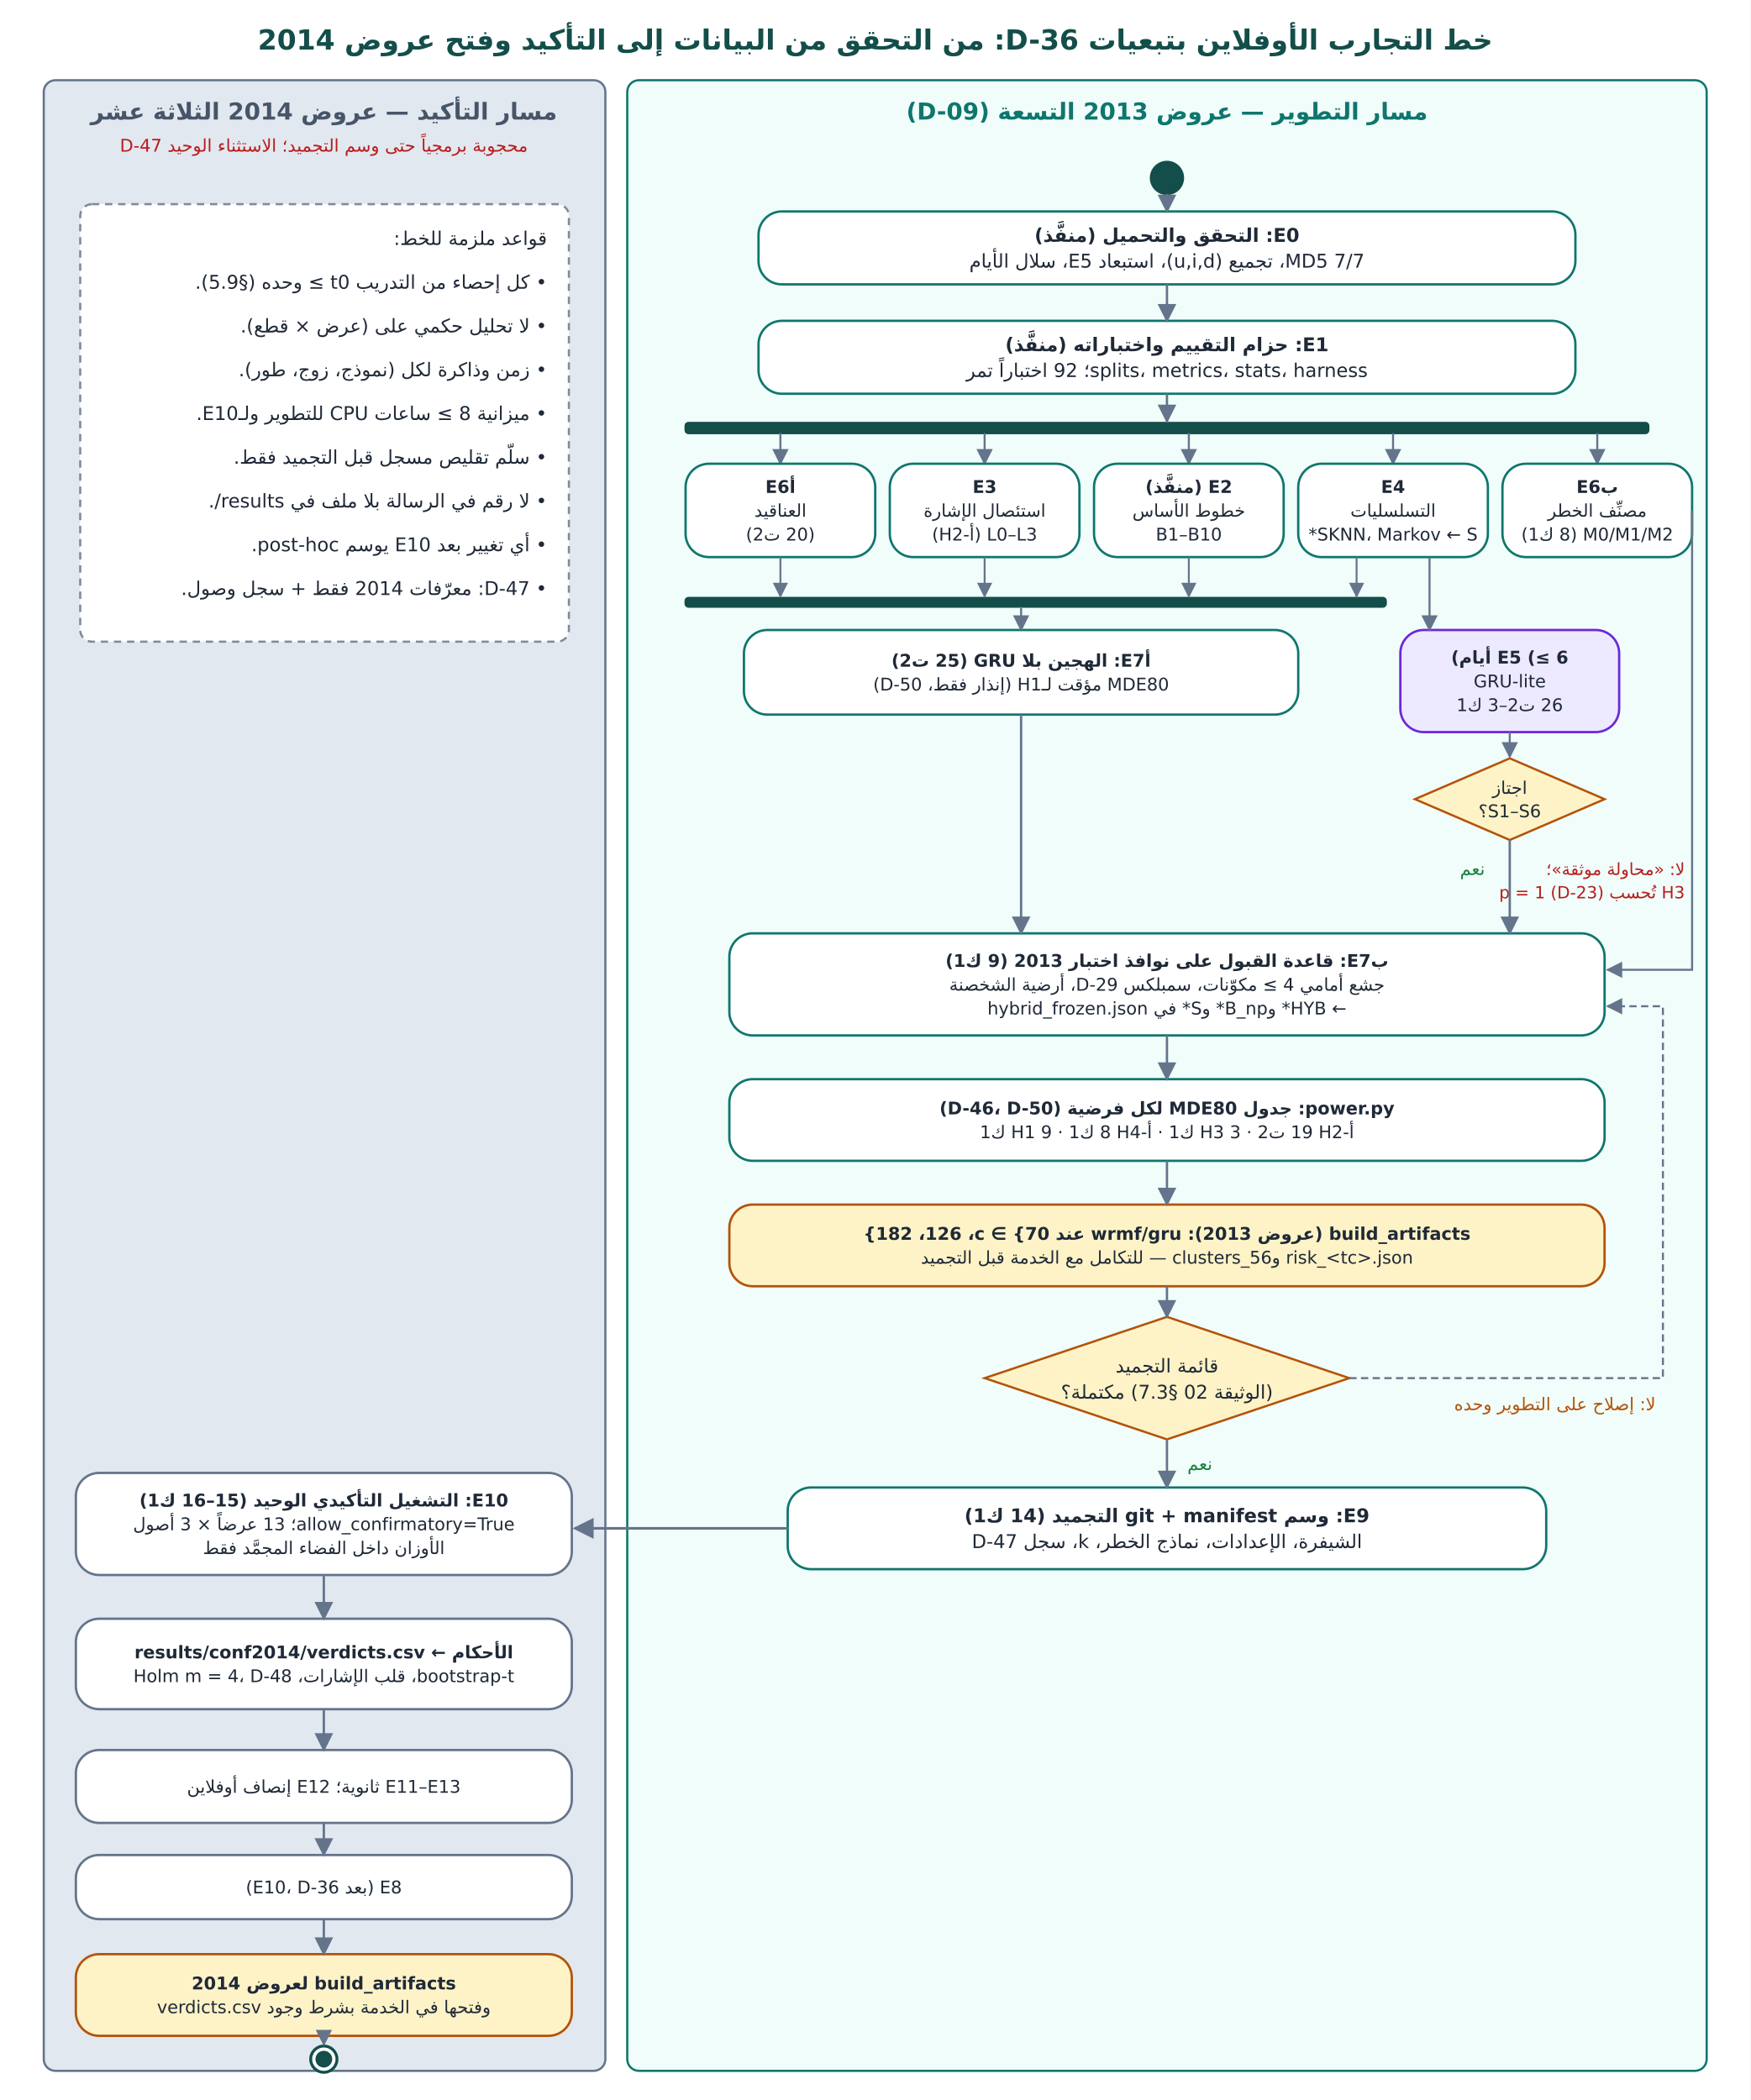
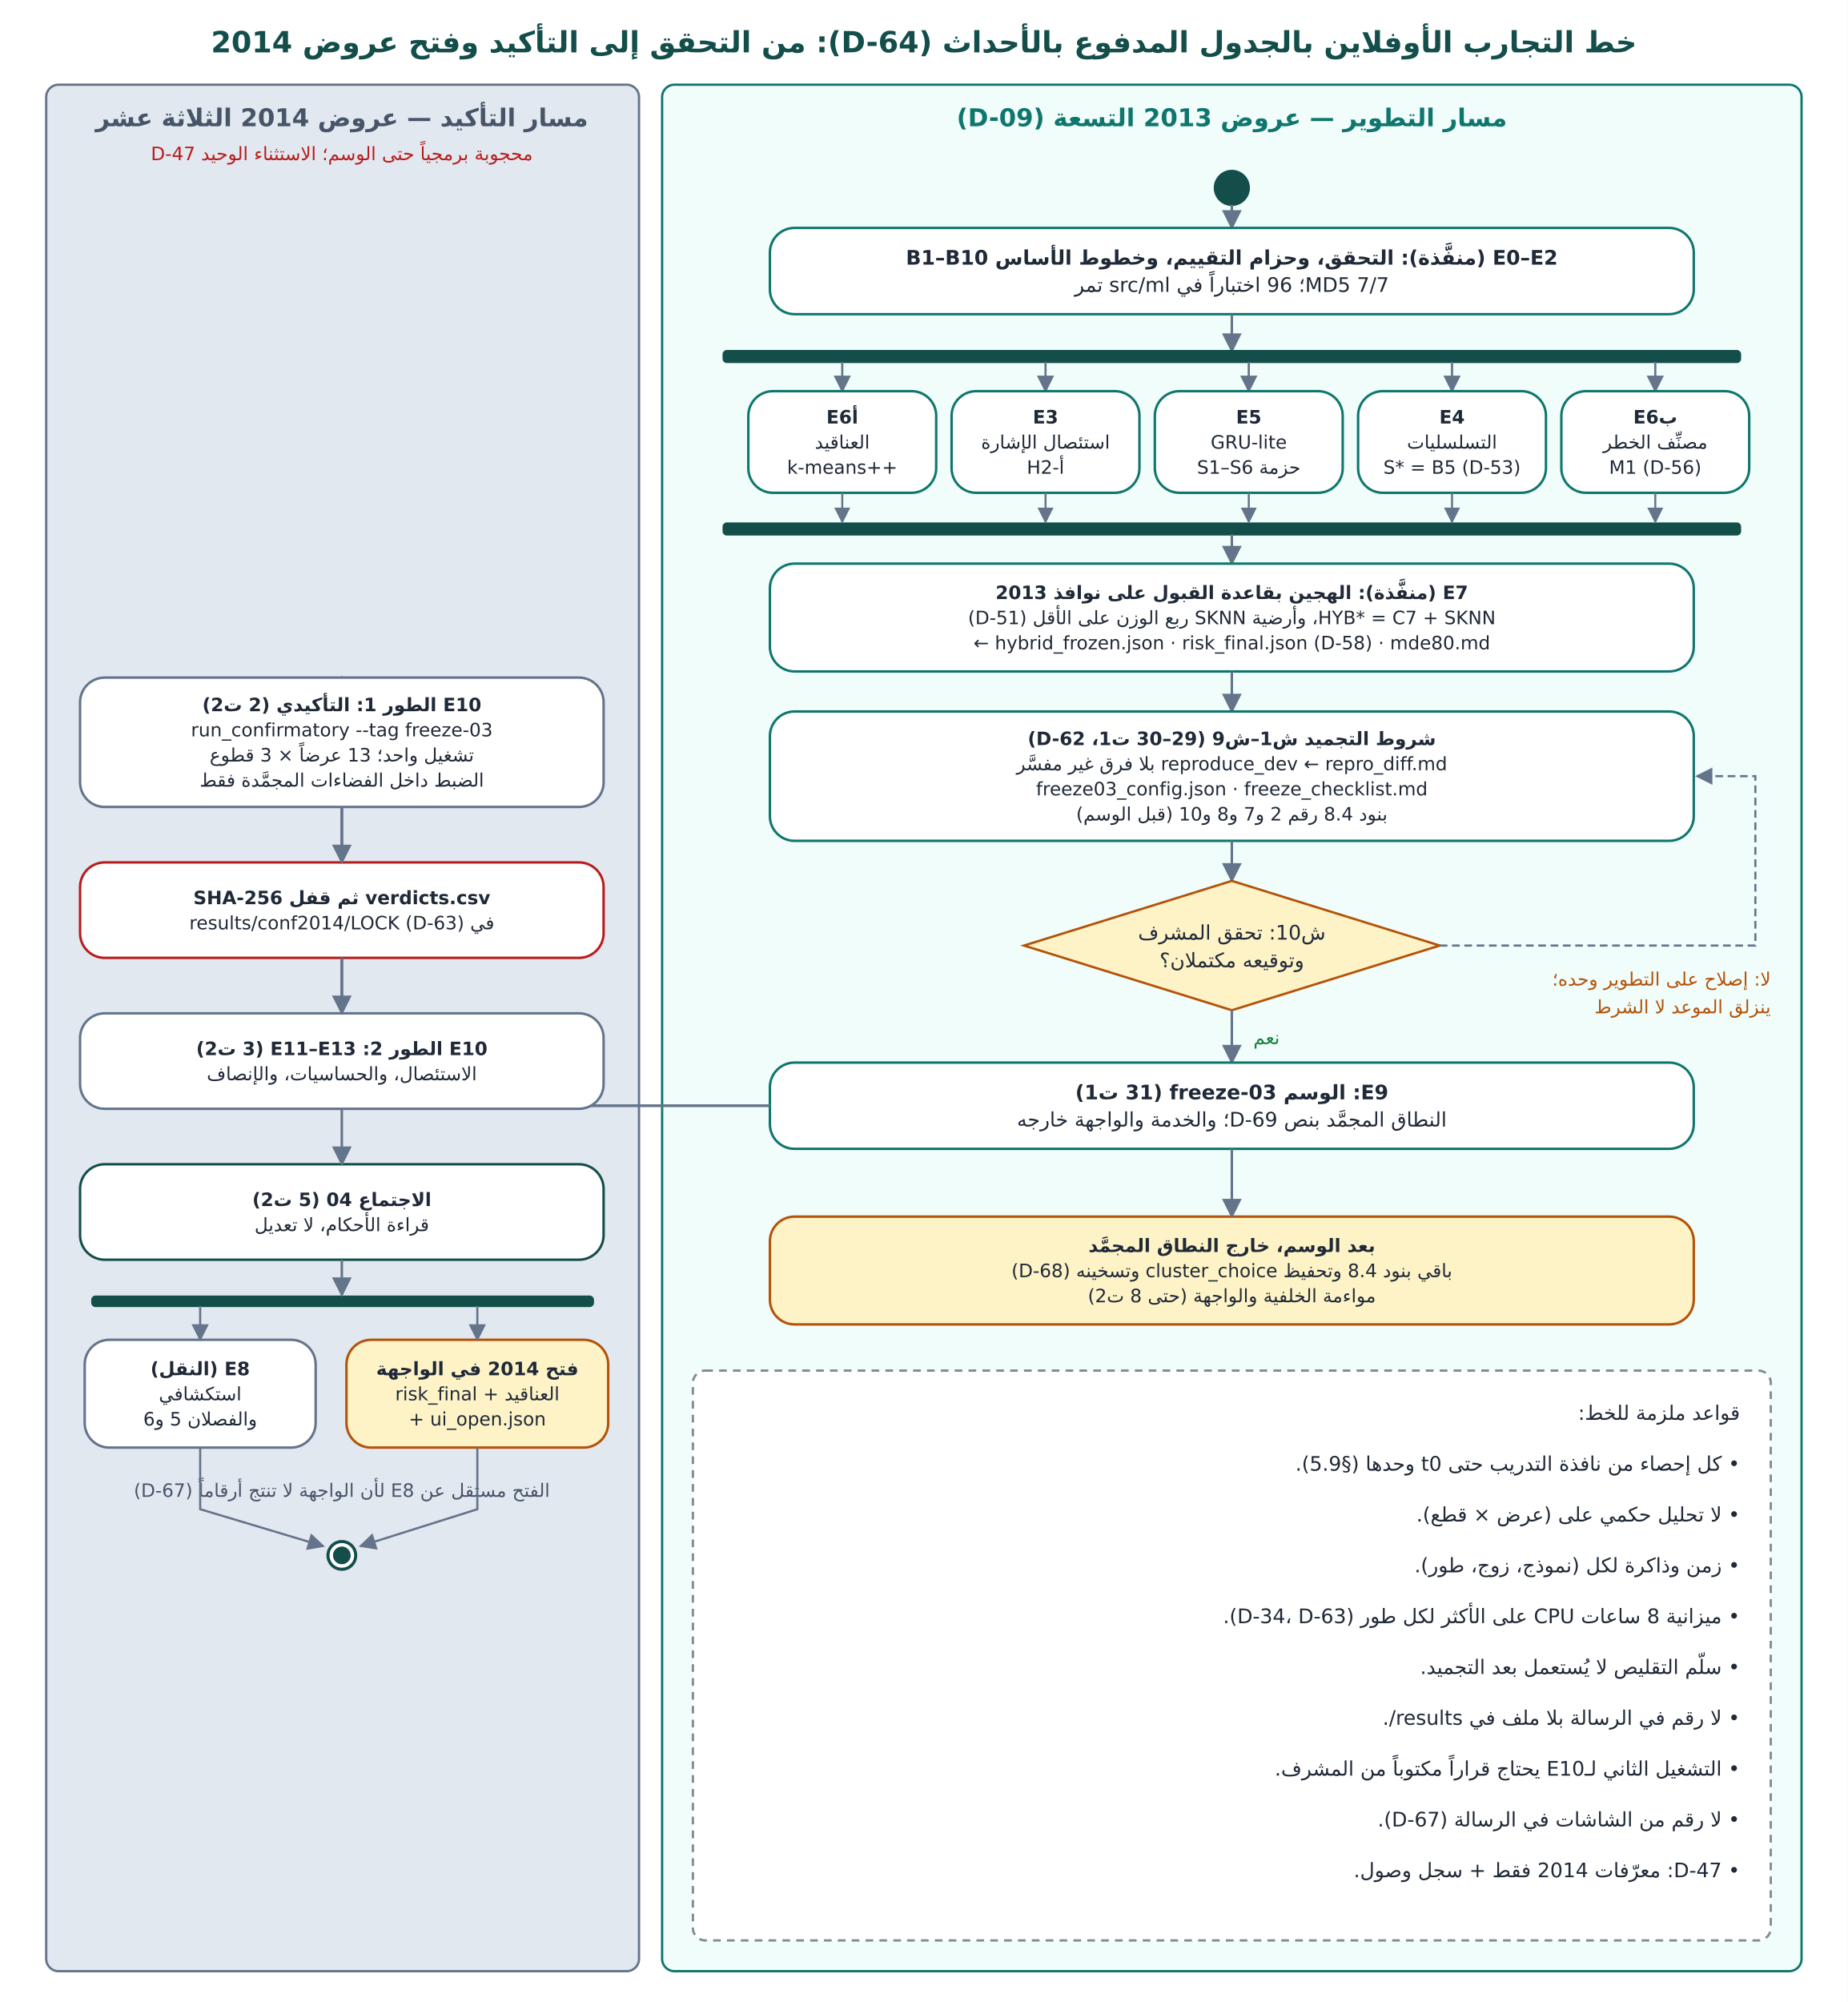
- <svg xmlns="http://www.w3.org/2000/svg" width="1200" height="1440" viewBox="0 0 1200 1440" font-family="DejaVu Sans, Arial, sans-serif">
+ <svg xmlns="http://www.w3.org/2000/svg" width="1200" height="1300" viewBox="0 0 1200 1300" font-family="DejaVu Sans, Arial, sans-serif">
  <defs>
    <marker id="arr" viewBox="0 0 10 10" refX="9" refY="5" markerWidth="8" markerHeight="8" orient="auto-start-reverse">
      <path d="M0,0 L10,5 L0,10 z" fill="#64748B" />
    </marker>
    <marker id="arrs" viewBox="0 0 10 10" refX="1" refY="5" markerWidth="8" markerHeight="8" orient="auto-start-reverse">
      <path d="M0,0 L10,5 L0,10 z" fill="#64748B" />
    </marker>
    <marker id="arrp" viewBox="0 0 10 10" refX="9" refY="5" markerWidth="8" markerHeight="8" orient="auto-start-reverse">
      <path d="M0,0 L10,5 L0,10 z" fill="#0F766E" />
    </marker>
    <marker id="arra" viewBox="0 0 10 10" refX="9" refY="5" markerWidth="8" markerHeight="8" orient="auto-start-reverse">
      <path d="M0,0 L10,5 L0,10 z" fill="#B45309" />
    </marker>
    <marker id="open" viewBox="0 0 12 12" refX="11" refY="6" markerWidth="10" markerHeight="10" orient="auto-start-reverse">
      <path d="M0,0 L11,6 L0,12" fill="none" stroke="#64748B" stroke-width="1.5" />
    </marker>
  </defs>
-   <rect x="0" y="0" width="1200" height="1440" fill="#ffffff" />
-   <text x="600" y="34" font-family="DejaVu Sans, Arial, sans-serif" font-size="19" font-weight="bold" fill="#134E4A" text-anchor="middle" direction="rtl">خط التجارب الأوفلاين بتبعيات D-36: من التحقق من البيانات إلى التأكيد وفتح عروض 2014</text>
-   <rect x="430" y="55" width="740" height="1365" rx="8" fill="#F0FDFA" stroke="#0F766E" stroke-width="1.5" />
-   <rect x="30" y="55" width="385" height="1365" rx="8" fill="#E2E8F0" stroke="#64748B" stroke-width="1.5" />
+   <rect x="0" y="0" width="1200" height="1300" fill="#ffffff" />
+   <text x="600" y="34" font-family="DejaVu Sans, Arial, sans-serif" font-size="19" font-weight="bold" fill="#134E4A" text-anchor="middle" direction="rtl">خط التجارب الأوفلاين بالجدول المدفوع بالأحداث (D-64): من التحقق إلى التأكيد وفتح عروض 2014</text>
+   <rect x="430" y="55" width="740" height="1225" rx="8" fill="#F0FDFA" stroke="#0F766E" stroke-width="1.5" />
+   <rect x="30" y="55" width="385" height="1225" rx="8" fill="#E2E8F0" stroke="#64748B" stroke-width="1.5" />
  <text x="800" y="82" font-family="DejaVu Sans, Arial, sans-serif" font-size="16" font-weight="bold" fill="#0F766E" text-anchor="middle" direction="rtl">مسار التطوير — عروض 2013 التسعة (D-09)</text>
  <text x="222" y="82" font-family="DejaVu Sans, Arial, sans-serif" font-size="16" font-weight="bold" fill="#475569" text-anchor="middle" direction="rtl">مسار التأكيد — عروض 2014 الثلاثة عشر</text>
-   <text x="222" y="104" font-family="DejaVu Sans, Arial, sans-serif" font-size="12" font-weight="normal" fill="#B91C1C" text-anchor="middle" direction="rtl">محجوبة برمجياً حتى وسم التجميد؛ الاستثناء الوحيد D-47</text>
+   <text x="222" y="104" font-family="DejaVu Sans, Arial, sans-serif" font-size="12" font-weight="normal" fill="#B91C1C" text-anchor="middle" direction="rtl">محجوبة برمجياً حتى الوسم؛ الاستثناء الوحيد D-47</text>
  <circle cx="800" cy="122" r="11" fill="#134E4A" stroke="#134E4A" stroke-width="1.5" />
-   <rect x="520.0" y="145" width="560" height="50" rx="16" fill="#fff" stroke="#0F766E" stroke-width="1.6" />
-   <text x="800" y="165.84" font-family="DejaVu Sans, Arial, sans-serif" font-size="13" font-weight="bold" fill="#1F2937" text-anchor="middle" direction="rtl">E0: التحقق والتحميل (منفَّذ)</text>
-   <text x="800" y="183.52" font-family="DejaVu Sans, Arial, sans-serif" font-size="13" font-weight="normal" fill="#1F2937" text-anchor="middle" direction="rtl">MD5 7/7، تجميع (u,i,d)، استبعاد E5، سلال الأيام</text>
-   <rect x="520.0" y="220" width="560" height="50" rx="16" fill="#fff" stroke="#0F766E" stroke-width="1.6" />
-   <text x="800" y="240.84" font-family="DejaVu Sans, Arial, sans-serif" font-size="13" font-weight="bold" fill="#1F2937" text-anchor="middle" direction="rtl">E1: حزام التقييم واختباراته (منفَّذ)</text>
-   <text x="800" y="258.52" font-family="DejaVu Sans, Arial, sans-serif" font-size="13" font-weight="normal" fill="#1F2937" text-anchor="middle" direction="rtl">splits، metrics، stats، harness؛ 92 اختباراً تمر</text>
-   <line x1="800" y1="133" x2="800" y2="145" stroke="#64748B" stroke-width="1.6" marker-end="url(#arr)" />
-   <line x1="800" y1="195" x2="800" y2="220" stroke="#64748B" stroke-width="1.6" marker-end="url(#arr)" />
-   <rect x="470" y="290" width="660" height="7" rx="2" fill="#134E4A" stroke="#134E4A" stroke-width="1.5" />
-   <line x1="800" y1="270" x2="800" y2="289" stroke="#64748B" stroke-width="1.6" marker-end="url(#arr)" />
-   <line x1="1095" y1="297" x2="1095" y2="318" stroke="#64748B" stroke-width="1.4" marker-end="url(#arr)" />
-   <rect x="1030.0" y="318" width="130" height="64" rx="16" fill="#fff" stroke="#0F766E" stroke-width="1.6" />
-   <text x="1095" y="338.0" font-family="DejaVu Sans, Arial, sans-serif" font-size="12" font-weight="bold" fill="#1F2937" text-anchor="middle" direction="rtl">
+   <line x1="800" y1="133" x2="800" y2="148" stroke="#64748B" stroke-width="1.6" marker-end="url(#arr)" />
+   <rect x="500.0" y="148" width="600" height="56" rx="16" fill="#fff" stroke="#0F766E" stroke-width="1.6" />
+   <text x="800" y="171.84" font-family="DejaVu Sans, Arial, sans-serif" font-size="13" font-weight="bold" fill="#1F2937" text-anchor="middle" direction="rtl">E0–E2 (منفَّذة): التحقق، وحزام التقييم، وخطوط الأساس B1–B10</text>
+   <text x="800" y="189.52" font-family="DejaVu Sans, Arial, sans-serif" font-size="13" font-weight="normal" fill="#1F2937" text-anchor="middle" direction="rtl">MD5 7/7؛ 96 اختباراً في src/ml تمر</text>
+   <line x1="800" y1="204" x2="800" y2="228" stroke="#64748B" stroke-width="1.6" marker-end="url(#arr)" />
+   <rect x="470" y="228" width="660" height="7" rx="2" fill="#134E4A" stroke="#134E4A" stroke-width="1.5" />
+   <line x1="1075" y1="235" x2="1075" y2="254" stroke="#64748B" stroke-width="1.4" marker-end="url(#arr)" />
+   <rect x="1014.0" y="254" width="122" height="66" rx="16" fill="#fff" stroke="#0F766E" stroke-width="1.6" />
+   <text x="1075" y="275.0" font-family="DejaVu Sans, Arial, sans-serif" font-size="12" font-weight="bold" fill="#1F2937" text-anchor="middle" direction="rtl">
    <tspan direction="ltr" unicode-bidi="isolate" style="direction:ltr;unicode-bidi:isolate">E6ب</tspan>
  </text>
-   <text x="1095" y="354.32" font-family="DejaVu Sans, Arial, sans-serif" font-size="12" font-weight="normal" fill="#1F2937" text-anchor="middle" direction="rtl">مصنِّف الخطر</text>
-   <text x="1095" y="370.64" font-family="DejaVu Sans, Arial, sans-serif" font-size="12" font-weight="normal" fill="#1F2937" text-anchor="middle" direction="rtl">M0/M1/M2 (8 ك1)</text>
-   <line x1="955" y1="297" x2="955" y2="318" stroke="#64748B" stroke-width="1.4" marker-end="url(#arr)" />
-   <rect x="890.0" y="318" width="130" height="64" rx="16" fill="#fff" stroke="#0F766E" stroke-width="1.6" />
-   <text x="955" y="338.0" font-family="DejaVu Sans, Arial, sans-serif" font-size="12" font-weight="bold" fill="#1F2937" text-anchor="middle">E4</text>
-   <text x="955" y="354.32" font-family="DejaVu Sans, Arial, sans-serif" font-size="12" font-weight="normal" fill="#1F2937" text-anchor="middle" direction="rtl">التسلسليات</text>
-   <text x="955" y="370.64" font-family="DejaVu Sans, Arial, sans-serif" font-size="12" font-weight="normal" fill="#1F2937" text-anchor="middle" direction="rtl">SKNN، Markov ← S*</text>
-   <line x1="815" y1="297" x2="815" y2="318" stroke="#64748B" stroke-width="1.4" marker-end="url(#arr)" />
-   <rect x="750.0" y="318" width="130" height="64" rx="16" fill="#fff" stroke="#0F766E" stroke-width="1.6" />
-   <text x="815" y="338.0" font-family="DejaVu Sans, Arial, sans-serif" font-size="12" font-weight="bold" fill="#1F2937" text-anchor="middle" direction="rtl">E2 (منفَّذ)</text>
-   <text x="815" y="354.32" font-family="DejaVu Sans, Arial, sans-serif" font-size="12" font-weight="normal" fill="#1F2937" text-anchor="middle" direction="rtl">خطوط الأساس</text>
-   <text x="815" y="370.64" font-family="DejaVu Sans, Arial, sans-serif" font-size="12" font-weight="normal" fill="#1F2937" text-anchor="middle">B1–B10</text>
-   <line x1="675" y1="297" x2="675" y2="318" stroke="#64748B" stroke-width="1.4" marker-end="url(#arr)" />
-   <rect x="610.0" y="318" width="130" height="64" rx="16" fill="#fff" stroke="#0F766E" stroke-width="1.6" />
-   <text x="675" y="338.0" font-family="DejaVu Sans, Arial, sans-serif" font-size="12" font-weight="bold" fill="#1F2937" text-anchor="middle">E3</text>
-   <text x="675" y="354.32" font-family="DejaVu Sans, Arial, sans-serif" font-size="12" font-weight="normal" fill="#1F2937" text-anchor="middle" direction="rtl">استئصال الإشارة</text>
-   <text x="675" y="370.64" font-family="DejaVu Sans, Arial, sans-serif" font-size="12" font-weight="normal" fill="#1F2937" text-anchor="middle" direction="rtl">L0–L3 (<tspan direction="ltr" unicode-bidi="isolate" style="direction:ltr;unicode-bidi:isolate">H2-أ</tspan>)</text>
-   <line x1="535" y1="297" x2="535" y2="318" stroke="#64748B" stroke-width="1.4" marker-end="url(#arr)" />
-   <rect x="470.0" y="318" width="130" height="64" rx="16" fill="#fff" stroke="#0F766E" stroke-width="1.6" />
-   <text x="535" y="338.0" font-family="DejaVu Sans, Arial, sans-serif" font-size="12" font-weight="bold" fill="#1F2937" text-anchor="middle" direction="rtl">
+   <text x="1075" y="291.32" font-family="DejaVu Sans, Arial, sans-serif" font-size="12" font-weight="normal" fill="#1F2937" text-anchor="middle" direction="rtl">مصنِّف الخطر</text>
+   <text x="1075" y="307.64" font-family="DejaVu Sans, Arial, sans-serif" font-size="12" font-weight="normal" fill="#1F2937" text-anchor="middle">M1 (D-56)</text>
+   <line x1="943" y1="235" x2="943" y2="254" stroke="#64748B" stroke-width="1.4" marker-end="url(#arr)" />
+   <rect x="882.0" y="254" width="122" height="66" rx="16" fill="#fff" stroke="#0F766E" stroke-width="1.6" />
+   <text x="943" y="275.0" font-family="DejaVu Sans, Arial, sans-serif" font-size="12" font-weight="bold" fill="#1F2937" text-anchor="middle">E4</text>
+   <text x="943" y="291.32" font-family="DejaVu Sans, Arial, sans-serif" font-size="12" font-weight="normal" fill="#1F2937" text-anchor="middle" direction="rtl">التسلسليات</text>
+   <text x="943" y="307.64" font-family="DejaVu Sans, Arial, sans-serif" font-size="12" font-weight="normal" fill="#1F2937" text-anchor="middle">S* = B5 (D-53)</text>
+   <line x1="811" y1="235" x2="811" y2="254" stroke="#64748B" stroke-width="1.4" marker-end="url(#arr)" />
+   <rect x="750.0" y="254" width="122" height="66" rx="16" fill="#fff" stroke="#0F766E" stroke-width="1.6" />
+   <text x="811" y="275.0" font-family="DejaVu Sans, Arial, sans-serif" font-size="12" font-weight="bold" fill="#1F2937" text-anchor="middle">E5</text>
+   <text x="811" y="291.32" font-family="DejaVu Sans, Arial, sans-serif" font-size="12" font-weight="normal" fill="#1F2937" text-anchor="middle">GRU-lite</text>
+   <text x="811" y="307.64" font-family="DejaVu Sans, Arial, sans-serif" font-size="12" font-weight="normal" fill="#1F2937" text-anchor="middle" direction="rtl">حزمة S1–S6</text>
+   <line x1="679" y1="235" x2="679" y2="254" stroke="#64748B" stroke-width="1.4" marker-end="url(#arr)" />
+   <rect x="618.0" y="254" width="122" height="66" rx="16" fill="#fff" stroke="#0F766E" stroke-width="1.6" />
+   <text x="679" y="275.0" font-family="DejaVu Sans, Arial, sans-serif" font-size="12" font-weight="bold" fill="#1F2937" text-anchor="middle">E3</text>
+   <text x="679" y="291.32" font-family="DejaVu Sans, Arial, sans-serif" font-size="12" font-weight="normal" fill="#1F2937" text-anchor="middle" direction="rtl">استئصال الإشارة</text>
+   <text x="679" y="307.64" font-family="DejaVu Sans, Arial, sans-serif" font-size="12" font-weight="normal" fill="#1F2937" text-anchor="middle" direction="rtl">
+     <tspan direction="ltr" unicode-bidi="isolate" style="direction:ltr;unicode-bidi:isolate">H2-أ</tspan>
+   </text>
+   <line x1="547" y1="235" x2="547" y2="254" stroke="#64748B" stroke-width="1.4" marker-end="url(#arr)" />
+   <rect x="486.0" y="254" width="122" height="66" rx="16" fill="#fff" stroke="#0F766E" stroke-width="1.6" />
+   <text x="547" y="275.0" font-family="DejaVu Sans, Arial, sans-serif" font-size="12" font-weight="bold" fill="#1F2937" text-anchor="middle" direction="rtl">
    <tspan direction="ltr" unicode-bidi="isolate" style="direction:ltr;unicode-bidi:isolate">E6أ</tspan>
  </text>
-   <text x="535" y="354.32" font-family="DejaVu Sans, Arial, sans-serif" font-size="12" font-weight="normal" fill="#1F2937" text-anchor="middle" direction="rtl">العناقيد</text>
-   <text x="535" y="370.64" font-family="DejaVu Sans, Arial, sans-serif" font-size="12" font-weight="normal" fill="#1F2937" text-anchor="middle" direction="rtl">(20 ت2)</text>
-   <rect x="470" y="410" width="480" height="6" rx="2" fill="#134E4A" stroke="#134E4A" stroke-width="1.5" />
-   <line x1="535" y1="382" x2="535" y2="409" stroke="#64748B" stroke-width="1.3" marker-end="url(#arr)" />
-   <line x1="675" y1="382" x2="675" y2="409" stroke="#64748B" stroke-width="1.3" marker-end="url(#arr)" />
-   <line x1="815" y1="382" x2="815" y2="409" stroke="#64748B" stroke-width="1.3" marker-end="url(#arr)" />
-   <line x1="930" y1="382" x2="930" y2="409" stroke="#64748B" stroke-width="1.3" marker-end="url(#arr)" />
-   <rect x="510.0" y="432" width="380" height="58" rx="16" fill="#fff" stroke="#0F766E" stroke-width="1.6" />
-   <text x="700" y="457.16" font-family="DejaVu Sans, Arial, sans-serif" font-size="12" font-weight="bold" fill="#1F2937" text-anchor="middle" direction="rtl">
-     <tspan direction="ltr" unicode-bidi="isolate" style="direction:ltr;unicode-bidi:isolate">E7أ</tspan>: الهجين بلا GRU (25 ت2)</text>
-   <text x="700" y="473.48" font-family="DejaVu Sans, Arial, sans-serif" font-size="12" font-weight="normal" fill="#1F2937" text-anchor="middle" direction="rtl">MDE80 مؤقت لـH1 (إنذار فقط، D-50)</text>
-   <line x1="700" y1="416" x2="700" y2="432" stroke="#64748B" stroke-width="1.4" marker-end="url(#arr)" />
-   <rect x="960.0" y="432" width="150" height="70" rx="16" fill="#EDE9FE" stroke="#6D28D9" stroke-width="1.6" />
-   <text x="1035" y="455.0" font-family="DejaVu Sans, Arial, sans-serif" font-size="12" font-weight="bold" fill="#1F2937" text-anchor="middle" direction="rtl">
-     <tspan direction="ltr" unicode-bidi="isolate" style="direction:ltr;unicode-bidi:isolate">E5 (≤ 6</tspan> أيام)</text>
-   <text x="1035" y="471.32" font-family="DejaVu Sans, Arial, sans-serif" font-size="12" font-weight="normal" fill="#1F2937" text-anchor="middle">GRU-lite</text>
-   <text x="1035" y="487.64" font-family="DejaVu Sans, Arial, sans-serif" font-size="12" font-weight="normal" fill="#1F2937" text-anchor="middle" direction="rtl">26 ت2–3 ك1</text>
-   <line x1="980" y1="382" x2="980" y2="432" stroke="#64748B" stroke-width="1.4" marker-end="url(#arr)" />
-   <polygon points="1035,520.0 1100.0,548 1035,576.0 970.0,548" fill="#FEF3C7" stroke="#B45309" stroke-width="1.5" />
-   <text x="1035" y="544.4" font-family="DejaVu Sans, Arial, sans-serif" font-size="12" font-weight="normal" fill="#1F2937" text-anchor="middle" direction="rtl">اجتاز</text>
-   <text x="1035" y="560.4" font-family="DejaVu Sans, Arial, sans-serif" font-size="12" font-weight="normal" fill="#1F2937" text-anchor="middle" direction="rtl">S1–S6؟</text>
-   <line x1="1035" y1="502" x2="1035" y2="519" stroke="#64748B" stroke-width="1.4" marker-end="url(#arr)" />
-   <text x="1155" y="600" font-family="DejaVu Sans, Arial, sans-serif" font-size="11.5" font-weight="normal" fill="#B91C1C" text-anchor="start" direction="rtl">لا: «محاولة موثقة»؛</text>
-   <text x="1155" y="616" font-family="DejaVu Sans, Arial, sans-serif" font-size="11.5" font-weight="normal" fill="#B91C1C" text-anchor="start" direction="rtl">H3 تُحسب p = 1 (D-23)</text>
-   <text x="1018" y="600" font-family="DejaVu Sans, Arial, sans-serif" font-size="12" font-weight="normal" fill="#15803D" text-anchor="start" direction="rtl">نعم</text>
-   <path d="M1160,350 L1160,665 L1102,665" fill="none" stroke="#64748B" stroke-width="1.4" marker-end="url(#arr)" />
-   <rect x="500.0" y="640" width="600" height="70" rx="16" fill="#fff" stroke="#0F766E" stroke-width="1.6" />
-   <text x="800" y="663.0" font-family="DejaVu Sans, Arial, sans-serif" font-size="12" font-weight="bold" fill="#1F2937" text-anchor="middle" direction="rtl">
-     <tspan direction="ltr" unicode-bidi="isolate" style="direction:ltr;unicode-bidi:isolate">E7ب</tspan>: قاعدة القبول على نوافذ اختبار 2013 (9 ك1)</text>
-   <text x="800" y="679.32" font-family="DejaVu Sans, Arial, sans-serif" font-size="12" font-weight="normal" fill="#1F2937" text-anchor="middle" direction="rtl">جشع أمامي <tspan direction="ltr" unicode-bidi="isolate" style="direction:ltr;unicode-bidi:isolate">≤ 4</tspan> مكوّنات، سمبلكس D-29، أرضية الشخصنة</text>
-   <text x="800" y="695.64" font-family="DejaVu Sans, Arial, sans-serif" font-size="12" font-weight="normal" fill="#1F2937" text-anchor="middle" direction="rtl">← HYB* وB_np* وS* في hybrid_frozen.json</text>
-   <line x1="700" y1="490" x2="700" y2="640" stroke="#64748B" stroke-width="1.6" marker-end="url(#arr)" />
-   <line x1="1035" y1="576" x2="1035" y2="640" stroke="#64748B" stroke-width="1.6" marker-end="url(#arr)" />
-   <rect x="500.0" y="740" width="600" height="56" rx="16" fill="#fff" stroke="#0F766E" stroke-width="1.6" />
-   <text x="800" y="764.16" font-family="DejaVu Sans, Arial, sans-serif" font-size="12" font-weight="bold" fill="#1F2937" text-anchor="middle" direction="rtl">power.py: جدول MDE80 لكل فرضية (D-46، D-50)</text>
-   <text x="800" y="780.48" font-family="DejaVu Sans, Arial, sans-serif" font-size="12" font-weight="normal" fill="#1F2937" text-anchor="middle" direction="rtl">
-     <tspan direction="ltr" unicode-bidi="isolate" style="direction:ltr;unicode-bidi:isolate">H2-أ</tspan> 19 ت2 · H3 3 ك1 · <tspan direction="ltr" unicode-bidi="isolate" style="direction:ltr;unicode-bidi:isolate">H4-أ</tspan> 8 ك1 · H1 9 ك1</text>
-   <line x1="800" y1="710" x2="800" y2="740" stroke="#64748B" stroke-width="1.6" marker-end="url(#arr)" />
-   <rect x="500.0" y="826" width="600" height="56" rx="16" fill="#FEF3C7" stroke="#B45309" stroke-width="1.6" />
-   <text x="800" y="850.16" font-family="DejaVu Sans, Arial, sans-serif" font-size="12" font-weight="bold" fill="#1F2937" text-anchor="middle" direction="rtl">build_artifacts (عروض 2013): wrmf/gru عند <tspan direction="ltr" unicode-bidi="isolate" style="direction:ltr;unicode-bidi:isolate">c ∈ {70</tspan>، 126، 182}</text>
-   <text x="800" y="866.48" font-family="DejaVu Sans, Arial, sans-serif" font-size="12" font-weight="normal" fill="#1F2937" text-anchor="middle" direction="rtl">
-     <tspan direction="ltr" unicode-bidi="isolate" style="direction:ltr;unicode-bidi:isolate">risk_&lt;tc&gt;.json</tspan> وclusters_56 — للتكامل مع الخدمة قبل التجميد</text>
-   <line x1="800" y1="796" x2="800" y2="826" stroke="#64748B" stroke-width="1.6" marker-end="url(#arr)" />
-   <polygon points="800,903.0 925.0,945 800,987.0 675.0,945" fill="#FEF3C7" stroke="#B45309" stroke-width="1.5" />
-   <text x="800" y="941.1" font-family="DejaVu Sans, Arial, sans-serif" font-size="13" font-weight="normal" fill="#1F2937" text-anchor="middle" direction="rtl">قائمة التجميد</text>
-   <text x="800" y="959.1" font-family="DejaVu Sans, Arial, sans-serif" font-size="13" font-weight="normal" fill="#1F2937" text-anchor="middle" direction="rtl">(الوثيقة 02 §7.3) مكتملة؟</text>
-   <line x1="800" y1="882" x2="800" y2="903" stroke="#64748B" stroke-width="1.6" marker-end="url(#arr)" />
-   <path d="M925,945 L1140,945 L1140,690 L1102,690" fill="none" stroke="#64748B" stroke-width="1.4" stroke-dasharray="5 3" marker-end="url(#arr)" />
-   <text x="1135" y="967" font-family="DejaVu Sans, Arial, sans-serif" font-size="12" font-weight="normal" fill="#B45309" text-anchor="start" direction="rtl">لا: إصلاح على التطوير وحده</text>
-   <rect x="540.0" y="1020" width="520" height="56" rx="16" fill="#fff" stroke="#0F766E" stroke-width="1.6" />
-   <text x="800" y="1043.84" font-family="DejaVu Sans, Arial, sans-serif" font-size="13" font-weight="bold" fill="#1F2937" text-anchor="middle" direction="rtl">E9: وسم git + manifest التجميد (14 ك1)</text>
-   <text x="800" y="1061.52" font-family="DejaVu Sans, Arial, sans-serif" font-size="13" font-weight="normal" fill="#1F2937" text-anchor="middle" direction="rtl">الشيفرة، الإعدادات، نماذج الخطر، k، سجل D-47</text>
-   <line x1="800" y1="987" x2="800" y2="1020" stroke="#64748B" stroke-width="1.6" marker-end="url(#arr)" />
-   <text x="814" y="1008" font-family="DejaVu Sans, Arial, sans-serif" font-size="12" font-weight="normal" fill="#15803D" text-anchor="end" direction="rtl">نعم</text>
-   <rect x="52.0" y="1010" width="340" height="70" rx="16" fill="#fff" stroke="#64748B" stroke-width="1.6" />
-   <text x="222" y="1033.0" font-family="DejaVu Sans, Arial, sans-serif" font-size="12" font-weight="bold" fill="#1F2937" text-anchor="middle" direction="rtl">E10: التشغيل التأكيدي الوحيد (15–16 ك1)</text>
-   <text x="222" y="1049.32" font-family="DejaVu Sans, Arial, sans-serif" font-size="12" font-weight="normal" fill="#1F2937" text-anchor="middle" direction="rtl">allow_confirmatory=True؛ 13 عرضاً × 3 أصول</text>
-   <text x="222" y="1065.64" font-family="DejaVu Sans, Arial, sans-serif" font-size="12" font-weight="normal" fill="#1F2937" text-anchor="middle" direction="rtl">الأوزان داخل الفضاء المجمَّد فقط</text>
-   <path d="M540,1048 L394,1048" fill="none" stroke="#64748B" stroke-width="1.8" marker-end="url(#arr)" />
-   <rect x="52.0" y="1110" width="340" height="62" rx="16" fill="#fff" stroke="#64748B" stroke-width="1.6" />
-   <text x="222" y="1137.16" font-family="DejaVu Sans, Arial, sans-serif" font-size="12" font-weight="bold" fill="#1F2937" text-anchor="middle" direction="rtl">الأحكام ← results/conf2014/verdicts.csv</text>
-   <text x="222" y="1153.48" font-family="DejaVu Sans, Arial, sans-serif" font-size="12" font-weight="normal" fill="#1F2937" text-anchor="middle" direction="rtl">bootstrap-t، قلب الإشارات، Holm m = 4، D-48</text>
-   <rect x="52.0" y="1200" width="340" height="50" rx="16" fill="#fff" stroke="#64748B" stroke-width="1.6" />
-   <text x="222" y="1229.32" font-family="DejaVu Sans, Arial, sans-serif" font-size="12" font-weight="normal" fill="#1F2937" text-anchor="middle" direction="rtl">E11–E13 ثانوية؛ E12 إنصاف أوفلاين</text>
-   <rect x="52.0" y="1272" width="340" height="44" rx="16" fill="#fff" stroke="#64748B" stroke-width="1.6" />
-   <text x="222" y="1298.32" font-family="DejaVu Sans, Arial, sans-serif" font-size="12" font-weight="normal" fill="#1F2937" text-anchor="middle" direction="rtl">E8 (بعد E10، D-36)</text>
-   <rect x="52.0" y="1340" width="340" height="56" rx="16" fill="#FEF3C7" stroke="#B45309" stroke-width="1.6" />
-   <text x="222" y="1364.16" font-family="DejaVu Sans, Arial, sans-serif" font-size="12" font-weight="bold" fill="#1F2937" text-anchor="middle" direction="rtl">build_artifacts لعروض 2014</text>
-   <text x="222" y="1380.48" font-family="DejaVu Sans, Arial, sans-serif" font-size="12" font-weight="normal" fill="#1F2937" text-anchor="middle" direction="rtl">وفتحها في الخدمة بشرط وجود verdicts.csv</text>
-   <line x1="222" y1="1080" x2="222" y2="1110" stroke="#64748B" stroke-width="1.6" marker-end="url(#arr)" />
-   <line x1="222" y1="1172" x2="222" y2="1200" stroke="#64748B" stroke-width="1.6" marker-end="url(#arr)" />
-   <line x1="222" y1="1250" x2="222" y2="1272" stroke="#64748B" stroke-width="1.6" marker-end="url(#arr)" />
-   <line x1="222" y1="1316" x2="222" y2="1340" stroke="#64748B" stroke-width="1.6" marker-end="url(#arr)" />
-   <circle cx="222" cy="1412" r="9" fill="#fff" stroke="#134E4A" stroke-width="2" />
-   <circle cx="222" cy="1412" r="5" fill="#134E4A" stroke="#134E4A" stroke-width="1.5" />
-   <line x1="222" y1="1396" x2="222" y2="1402" stroke="#64748B" stroke-width="1.4" marker-end="url(#arr)" />
-   <rect x="55" y="140" width="335" height="300" rx="8" fill="#fff" stroke="#7F8A9C" stroke-width="1.5" stroke-dasharray="5 4" />
-   <text x="375" y="168" font-family="DejaVu Sans, Arial, sans-serif" font-size="13" font-weight="normal" fill="#1F2937" text-anchor="start" direction="rtl">قواعد ملزمة للخط:</text>
-   <text x="375" y="198" font-family="DejaVu Sans, Arial, sans-serif" font-size="13" font-weight="normal" fill="#1F2937" text-anchor="start" direction="rtl">• كل إحصاء من التدريب <tspan direction="ltr" unicode-bidi="isolate" style="direction:ltr;unicode-bidi:isolate">≤ t0</tspan> وحده (§5.9).</text>
-   <text x="375" y="228" font-family="DejaVu Sans, Arial, sans-serif" font-size="13" font-weight="normal" fill="#1F2937" text-anchor="start" direction="rtl">• لا تحليل حكمي على (عرض × قطع).</text>
-   <text x="375" y="258" font-family="DejaVu Sans, Arial, sans-serif" font-size="13" font-weight="normal" fill="#1F2937" text-anchor="start" direction="rtl">• زمن وذاكرة لكل (نموذج، زوج، طور).</text>
-   <text x="375" y="288" font-family="DejaVu Sans, Arial, sans-serif" font-size="13" font-weight="normal" fill="#1F2937" text-anchor="start" direction="rtl">• ميزانية <tspan direction="ltr" unicode-bidi="isolate" style="direction:ltr;unicode-bidi:isolate">≤ 8</tspan> ساعات CPU للتطوير ولـE10.</text>
-   <text x="375" y="318" font-family="DejaVu Sans, Arial, sans-serif" font-size="13" font-weight="normal" fill="#1F2937" text-anchor="start" direction="rtl">• سلّم تقليص مسجل قبل التجميد فقط.</text>
-   <text x="375" y="348" font-family="DejaVu Sans, Arial, sans-serif" font-size="13" font-weight="normal" fill="#1F2937" text-anchor="start" direction="rtl">• لا رقم في الرسالة بلا ملف في results/.</text>
-   <text x="375" y="378" font-family="DejaVu Sans, Arial, sans-serif" font-size="13" font-weight="normal" fill="#1F2937" text-anchor="start" direction="rtl">• أي تغيير بعد E10 يوسم post-hoc.</text>
-   <text x="375" y="408" font-family="DejaVu Sans, Arial, sans-serif" font-size="13" font-weight="normal" fill="#1F2937" text-anchor="start" direction="rtl">• D-47: معرّفات 2014 فقط + سجل وصول.</text>
+   <text x="547" y="291.32" font-family="DejaVu Sans, Arial, sans-serif" font-size="12" font-weight="normal" fill="#1F2937" text-anchor="middle" direction="rtl">العناقيد</text>
+   <text x="547" y="307.64" font-family="DejaVu Sans, Arial, sans-serif" font-size="12" font-weight="normal" fill="#1F2937" text-anchor="middle">k-means++</text>
+   <rect x="470" y="340" width="660" height="7" rx="2" fill="#134E4A" stroke="#134E4A" stroke-width="1.5" />
+   <line x1="1075" y1="320" x2="1075" y2="339" stroke="#64748B" stroke-width="1.3" marker-end="url(#arr)" />
+   <line x1="943" y1="320" x2="943" y2="339" stroke="#64748B" stroke-width="1.3" marker-end="url(#arr)" />
+   <line x1="811" y1="320" x2="811" y2="339" stroke="#64748B" stroke-width="1.3" marker-end="url(#arr)" />
+   <line x1="679" y1="320" x2="679" y2="339" stroke="#64748B" stroke-width="1.3" marker-end="url(#arr)" />
+   <line x1="547" y1="320" x2="547" y2="339" stroke="#64748B" stroke-width="1.3" marker-end="url(#arr)" />
+   <line x1="800" y1="347" x2="800" y2="366" stroke="#64748B" stroke-width="1.6" marker-end="url(#arr)" />
+   <rect x="500.0" y="366" width="600" height="70" rx="16" fill="#fff" stroke="#0F766E" stroke-width="1.6" />
+   <text x="800" y="389.0" font-family="DejaVu Sans, Arial, sans-serif" font-size="12" font-weight="bold" fill="#1F2937" text-anchor="middle" direction="rtl">E7 (منفَّذة): الهجين بقاعدة القبول على نوافذ 2013</text>
+   <text x="800" y="405.32" font-family="DejaVu Sans, Arial, sans-serif" font-size="12" font-weight="normal" fill="#1F2937" text-anchor="middle" direction="rtl">HYB* = C7 + SKNN، وأرضية SKNN ربع الوزن على الأقل (D-51)</text>
+   <text x="800" y="421.64" font-family="DejaVu Sans, Arial, sans-serif" font-size="12" font-weight="normal" fill="#1F2937" text-anchor="middle">← hybrid_frozen.json · risk_final.json (D-58) · mde80.md</text>
+   <line x1="800" y1="436" x2="800" y2="462" stroke="#64748B" stroke-width="1.6" marker-end="url(#arr)" />
+   <rect x="500.0" y="462" width="600" height="84" rx="16" fill="#fff" stroke="#0F766E" stroke-width="1.6" />
+   <text x="800" y="483.84" font-family="DejaVu Sans, Arial, sans-serif" font-size="12" font-weight="bold" fill="#1F2937" text-anchor="middle" direction="rtl">شروط التجميد ش1–ش9 (29–30 ت1، D-62)</text>
+   <text x="800" y="500.16" font-family="DejaVu Sans, Arial, sans-serif" font-size="12" font-weight="normal" fill="#1F2937" text-anchor="middle" direction="rtl">reproduce_dev ← repro_diff.md بلا فرق غير مفسَّر</text>
+   <text x="800" y="516.48" font-family="DejaVu Sans, Arial, sans-serif" font-size="12" font-weight="normal" fill="#1F2937" text-anchor="middle">freeze03_config.json · freeze_checklist.md</text>
+   <text x="800" y="532.8" font-family="DejaVu Sans, Arial, sans-serif" font-size="12" font-weight="normal" fill="#1F2937" text-anchor="middle" direction="rtl">بنود 8.4 رقم 2 و7 و8 و10 (قبل الوسم)</text>
+   <line x1="800" y1="546" x2="800" y2="572" stroke="#64748B" stroke-width="1.6" marker-end="url(#arr)" />
+   <polygon points="800,572.0 935.0,614 800,656.0 665.0,614" fill="#FEF3C7" stroke="#B45309" stroke-width="1.5" />
+   <text x="800" y="610.1" font-family="DejaVu Sans, Arial, sans-serif" font-size="13" font-weight="normal" fill="#1F2937" text-anchor="middle" direction="rtl">ش10: تحقق المشرف</text>
+   <text x="800" y="628.1" font-family="DejaVu Sans, Arial, sans-serif" font-size="13" font-weight="normal" fill="#1F2937" text-anchor="middle" direction="rtl">وتوقيعه مكتملان؟</text>
+   <path d="M935,614 L1140,614 L1140,504 L1102,504" fill="none" stroke="#64748B" stroke-width="1.4" stroke-dasharray="5 3" marker-end="url(#arr)" />
+   <text x="1150" y="640" font-family="DejaVu Sans, Arial, sans-serif" font-size="12" font-weight="normal" fill="#B45309" text-anchor="start" direction="rtl">لا: إصلاح على التطوير وحده؛</text>
+   <text x="1150" y="658" font-family="DejaVu Sans, Arial, sans-serif" font-size="12" font-weight="normal" fill="#B45309" text-anchor="start" direction="rtl">ينزلق الموعد لا الشرط</text>
+   <line x1="800" y1="656" x2="800" y2="690" stroke="#64748B" stroke-width="1.6" marker-end="url(#arr)" />
+   <text x="814" y="678" font-family="DejaVu Sans, Arial, sans-serif" font-size="12" font-weight="normal" fill="#15803D" text-anchor="end" direction="rtl">نعم</text>
+   <rect x="500.0" y="690" width="600" height="56" rx="16" fill="#fff" stroke="#0F766E" stroke-width="1.6" />
+   <text x="800" y="713.84" font-family="DejaVu Sans, Arial, sans-serif" font-size="13" font-weight="bold" fill="#1F2937" text-anchor="middle" direction="rtl">E9: الوسم freeze-03 (31 ت1)</text>
+   <text x="800" y="731.52" font-family="DejaVu Sans, Arial, sans-serif" font-size="13" font-weight="normal" fill="#1F2937" text-anchor="middle" direction="rtl">النطاق المجمَّد بنص D-69؛ والخدمة والواجهة خارجه</text>
+   <rect x="500.0" y="790" width="600" height="70" rx="16" fill="#FEF3C7" stroke="#B45309" stroke-width="1.6" />
+   <text x="800" y="813.0" font-family="DejaVu Sans, Arial, sans-serif" font-size="12" font-weight="bold" fill="#1F2937" text-anchor="middle" direction="rtl">بعد الوسم، خارج النطاق المجمَّد</text>
+   <text x="800" y="829.32" font-family="DejaVu Sans, Arial, sans-serif" font-size="12" font-weight="normal" fill="#1F2937" text-anchor="middle" direction="rtl">باقي بنود 8.4 وتحفيظ cluster_choice وتسخينه (D-68)</text>
+   <text x="800" y="845.64" font-family="DejaVu Sans, Arial, sans-serif" font-size="12" font-weight="normal" fill="#1F2937" text-anchor="middle" direction="rtl">مواءمة الخلفية والواجهة (حتى 8 ت2)</text>
+   <line x1="800" y1="746" x2="800" y2="790" stroke="#64748B" stroke-width="1.6" marker-end="url(#arr)" />
+   <path d="M500,718 L222,718 L222,440" fill="none" stroke="#64748B" stroke-width="1.8" marker-end="url(#arr)" />
+   <rect x="52.0" y="440" width="340" height="84" rx="16" fill="#fff" stroke="#64748B" stroke-width="1.6" />
+   <text x="222" y="461.84" font-family="DejaVu Sans, Arial, sans-serif" font-size="12" font-weight="bold" fill="#1F2937" text-anchor="middle" direction="rtl">E10 الطور 1: التأكيدي (2 ت2)</text>
+   <text x="222" y="478.16" font-family="DejaVu Sans, Arial, sans-serif" font-size="12" font-weight="normal" fill="#1F2937" text-anchor="middle">run_confirmatory --tag freeze-03</text>
+   <text x="222" y="494.48" font-family="DejaVu Sans, Arial, sans-serif" font-size="12" font-weight="normal" fill="#1F2937" text-anchor="middle" direction="rtl">تشغيل واحد؛ 13 عرضاً × 3 قطوع</text>
+   <text x="222" y="510.8" font-family="DejaVu Sans, Arial, sans-serif" font-size="12" font-weight="normal" fill="#1F2937" text-anchor="middle" direction="rtl">الضبط داخل الفضاءات المجمَّدة فقط</text>
+   <rect x="52.0" y="560" width="340" height="62" rx="16" fill="#fff" stroke="#B91C1C" stroke-width="1.6" />
+   <text x="222" y="587.16" font-family="DejaVu Sans, Arial, sans-serif" font-size="12" font-weight="bold" fill="#1F2937" text-anchor="middle" direction="rtl">verdicts.csv ثم قفل SHA-256</text>
+   <text x="222" y="603.48" font-family="DejaVu Sans, Arial, sans-serif" font-size="12" font-weight="normal" fill="#1F2937" text-anchor="middle" direction="rtl">في results/conf2014/LOCK (D-63)</text>
+   <rect x="52.0" y="658" width="340" height="62" rx="16" fill="#fff" stroke="#64748B" stroke-width="1.6" />
+   <text x="222" y="685.16" font-family="DejaVu Sans, Arial, sans-serif" font-size="12" font-weight="bold" fill="#1F2937" text-anchor="middle" direction="rtl">E10 الطور 2: E11–E13 (3 ت2)</text>
+   <text x="222" y="701.48" font-family="DejaVu Sans, Arial, sans-serif" font-size="12" font-weight="normal" fill="#1F2937" text-anchor="middle" direction="rtl">الاستئصال، والحساسيات، والإنصاف</text>
+   <rect x="52.0" y="756" width="340" height="62" rx="16" fill="#fff" stroke="#134E4A" stroke-width="1.6" />
+   <text x="222" y="783.16" font-family="DejaVu Sans, Arial, sans-serif" font-size="12" font-weight="bold" fill="#1F2937" text-anchor="middle" direction="rtl">الاجتماع 04 (5 ت2)</text>
+   <text x="222" y="799.48" font-family="DejaVu Sans, Arial, sans-serif" font-size="12" font-weight="normal" fill="#1F2937" text-anchor="middle" direction="rtl">قراءة الأحكام، لا تعديل</text>
+   <line x1="222" y1="524" x2="222" y2="560" stroke="#64748B" stroke-width="1.6" marker-end="url(#arr)" />
+   <line x1="222" y1="622" x2="222" y2="658" stroke="#64748B" stroke-width="1.6" marker-end="url(#arr)" />
+   <line x1="222" y1="720" x2="222" y2="756" stroke="#64748B" stroke-width="1.6" marker-end="url(#arr)" />
+   <rect x="60" y="842" width="325" height="6" rx="2" fill="#134E4A" stroke="#134E4A" stroke-width="1.5" />
+   <line x1="222" y1="818" x2="222" y2="841" stroke="#64748B" stroke-width="1.6" marker-end="url(#arr)" />
+   <rect x="55.0" y="870" width="150" height="70" rx="16" fill="#fff" stroke="#64748B" stroke-width="1.6" />
+   <text x="130" y="893.0" font-family="DejaVu Sans, Arial, sans-serif" font-size="12" font-weight="bold" fill="#1F2937" text-anchor="middle" direction="rtl">E8 (النقل)</text>
+   <text x="130" y="909.32" font-family="DejaVu Sans, Arial, sans-serif" font-size="12" font-weight="normal" fill="#1F2937" text-anchor="middle" direction="rtl">استكشافي</text>
+   <text x="130" y="925.64" font-family="DejaVu Sans, Arial, sans-serif" font-size="12" font-weight="normal" fill="#1F2937" text-anchor="middle" direction="rtl">والفصلان 5 و6</text>
+   <rect x="225.0" y="870" width="170" height="70" rx="16" fill="#FEF3C7" stroke="#B45309" stroke-width="1.6" />
+   <text x="310" y="893.0" font-family="DejaVu Sans, Arial, sans-serif" font-size="12" font-weight="bold" fill="#1F2937" text-anchor="middle" direction="rtl">فتح 2014 في الواجهة</text>
+   <text x="310" y="909.32" font-family="DejaVu Sans, Arial, sans-serif" font-size="12" font-weight="normal" fill="#1F2937" text-anchor="middle" direction="rtl">العناقيد + risk_final</text>
+   <text x="310" y="925.64" font-family="DejaVu Sans, Arial, sans-serif" font-size="12" font-weight="normal" fill="#1F2937" text-anchor="middle">+ ui_open.json</text>
+   <line x1="130" y1="848" x2="130" y2="870" stroke="#64748B" stroke-width="1.4" marker-end="url(#arr)" />
+   <line x1="310" y1="848" x2="310" y2="870" stroke="#64748B" stroke-width="1.4" marker-end="url(#arr)" />
+   <text x="222" y="972" font-family="DejaVu Sans, Arial, sans-serif" font-size="12" font-weight="normal" fill="#475569" text-anchor="middle" direction="rtl">الفتح مستقل عن E8 لأن الواجهة لا تنتج أرقاماً (D-67)</text>
+   <circle cx="222" cy="1010" r="9" fill="#fff" stroke="#134E4A" stroke-width="2" />
+   <circle cx="222" cy="1010" r="5" fill="#134E4A" stroke="#134E4A" stroke-width="1.5" />
+   <path d="M130,940 L130,980 L210,1004" fill="none" stroke="#64748B" stroke-width="1.4" marker-end="url(#arr)" />
+   <path d="M310,940 L310,980 L234,1004" fill="none" stroke="#64748B" stroke-width="1.4" marker-end="url(#arr)" />
+   <rect x="450" y="890" width="700" height="370" rx="8" fill="#fff" stroke="#7F8A9C" stroke-width="1.5" stroke-dasharray="5 4" />
+   <text x="1130" y="922" font-family="DejaVu Sans, Arial, sans-serif" font-size="13" font-weight="normal" fill="#1F2937" text-anchor="start" direction="rtl">قواعد ملزمة للخط:</text>
+   <text x="1130" y="955" font-family="DejaVu Sans, Arial, sans-serif" font-size="13" font-weight="normal" fill="#1F2937" text-anchor="start" direction="rtl">• كل إحصاء من نافذة التدريب حتى t0 وحدها (§5.9).</text>
+   <text x="1130" y="988" font-family="DejaVu Sans, Arial, sans-serif" font-size="13" font-weight="normal" fill="#1F2937" text-anchor="start" direction="rtl">• لا تحليل حكمي على (عرض × قطع).</text>
+   <text x="1130" y="1021" font-family="DejaVu Sans, Arial, sans-serif" font-size="13" font-weight="normal" fill="#1F2937" text-anchor="start" direction="rtl">• زمن وذاكرة لكل (نموذج، زوج، طور).</text>
+   <text x="1130" y="1054" font-family="DejaVu Sans, Arial, sans-serif" font-size="13" font-weight="normal" fill="#1F2937" text-anchor="start" direction="rtl">• ميزانية 8 ساعات CPU على الأكثر لكل طور (D-34، D-63).</text>
+   <text x="1130" y="1087" font-family="DejaVu Sans, Arial, sans-serif" font-size="13" font-weight="normal" fill="#1F2937" text-anchor="start" direction="rtl">• سلّم التقليص لا يُستعمل بعد التجميد.</text>
+   <text x="1130" y="1120" font-family="DejaVu Sans, Arial, sans-serif" font-size="13" font-weight="normal" fill="#1F2937" text-anchor="start" direction="rtl">• لا رقم في الرسالة بلا ملف في results/.</text>
+   <text x="1130" y="1153" font-family="DejaVu Sans, Arial, sans-serif" font-size="13" font-weight="normal" fill="#1F2937" text-anchor="start" direction="rtl">• التشغيل الثاني لـE10 يحتاج قراراً مكتوباً من المشرف.</text>
+   <text x="1130" y="1186" font-family="DejaVu Sans, Arial, sans-serif" font-size="13" font-weight="normal" fill="#1F2937" text-anchor="start" direction="rtl">• لا رقم من الشاشات في الرسالة (D-67).</text>
+   <text x="1130" y="1219" font-family="DejaVu Sans, Arial, sans-serif" font-size="13" font-weight="normal" fill="#1F2937" text-anchor="start" direction="rtl">• D-47: معرّفات 2014 فقط + سجل وصول.</text>
</svg>
